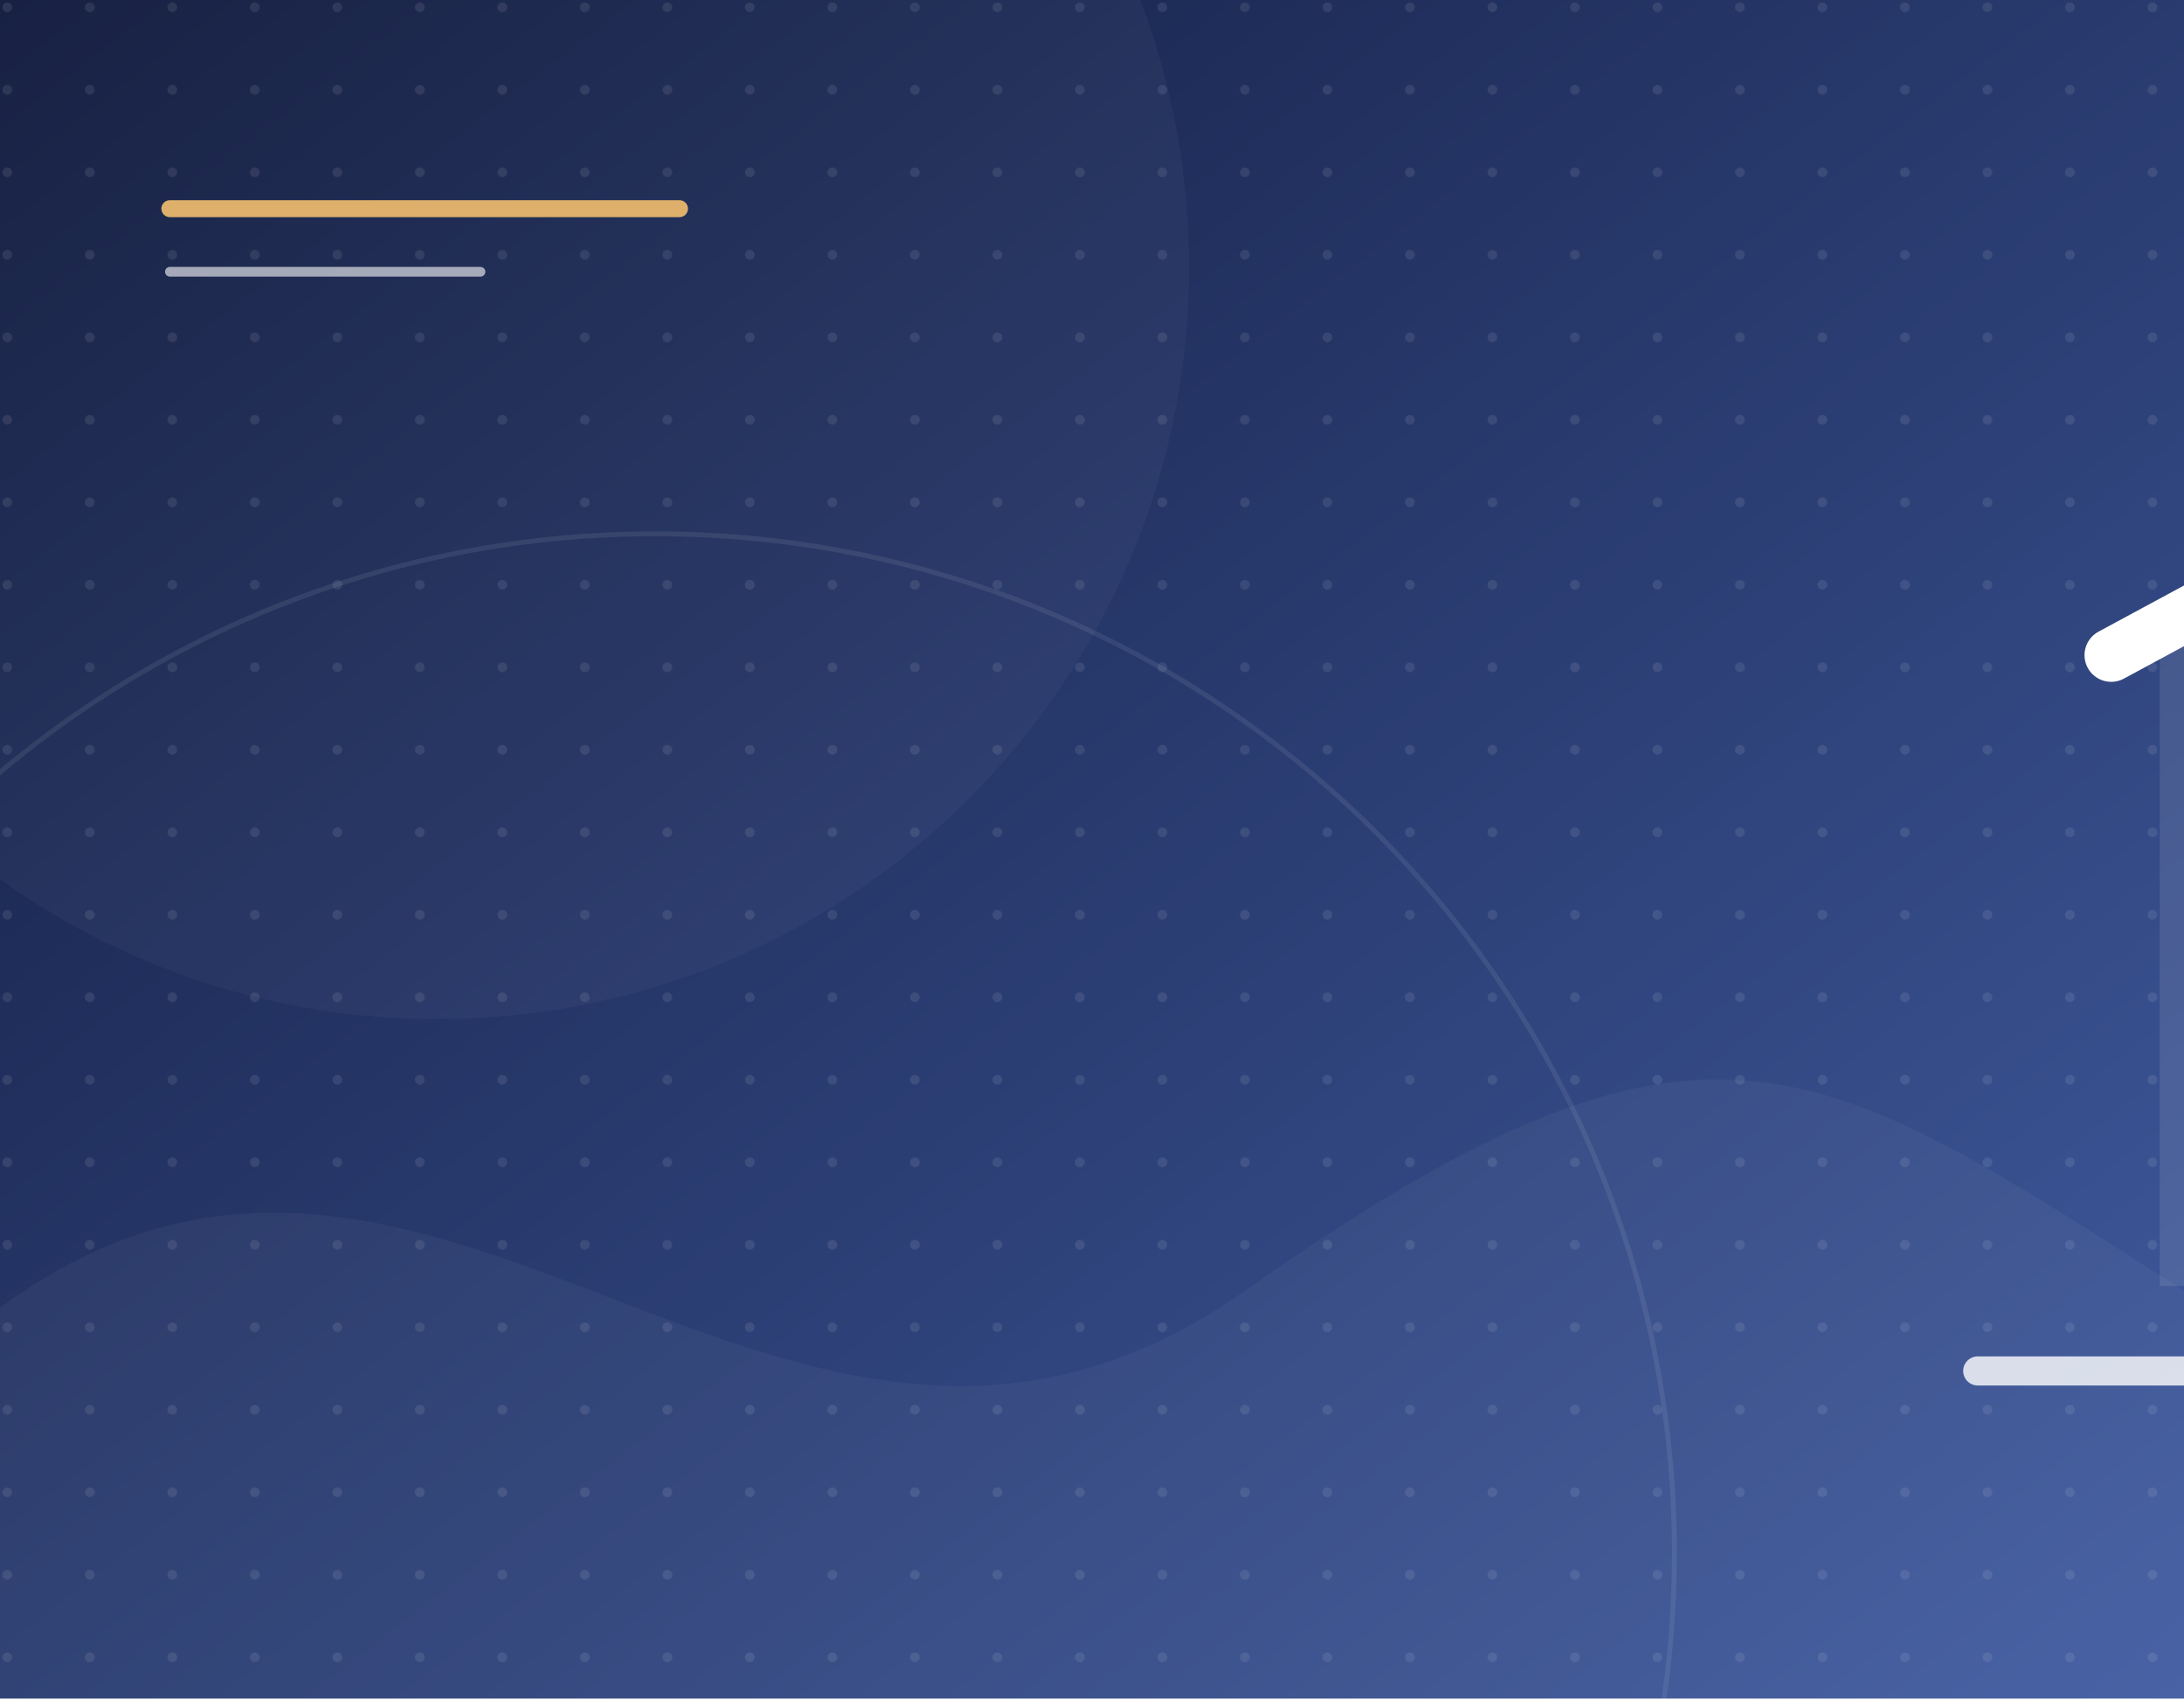
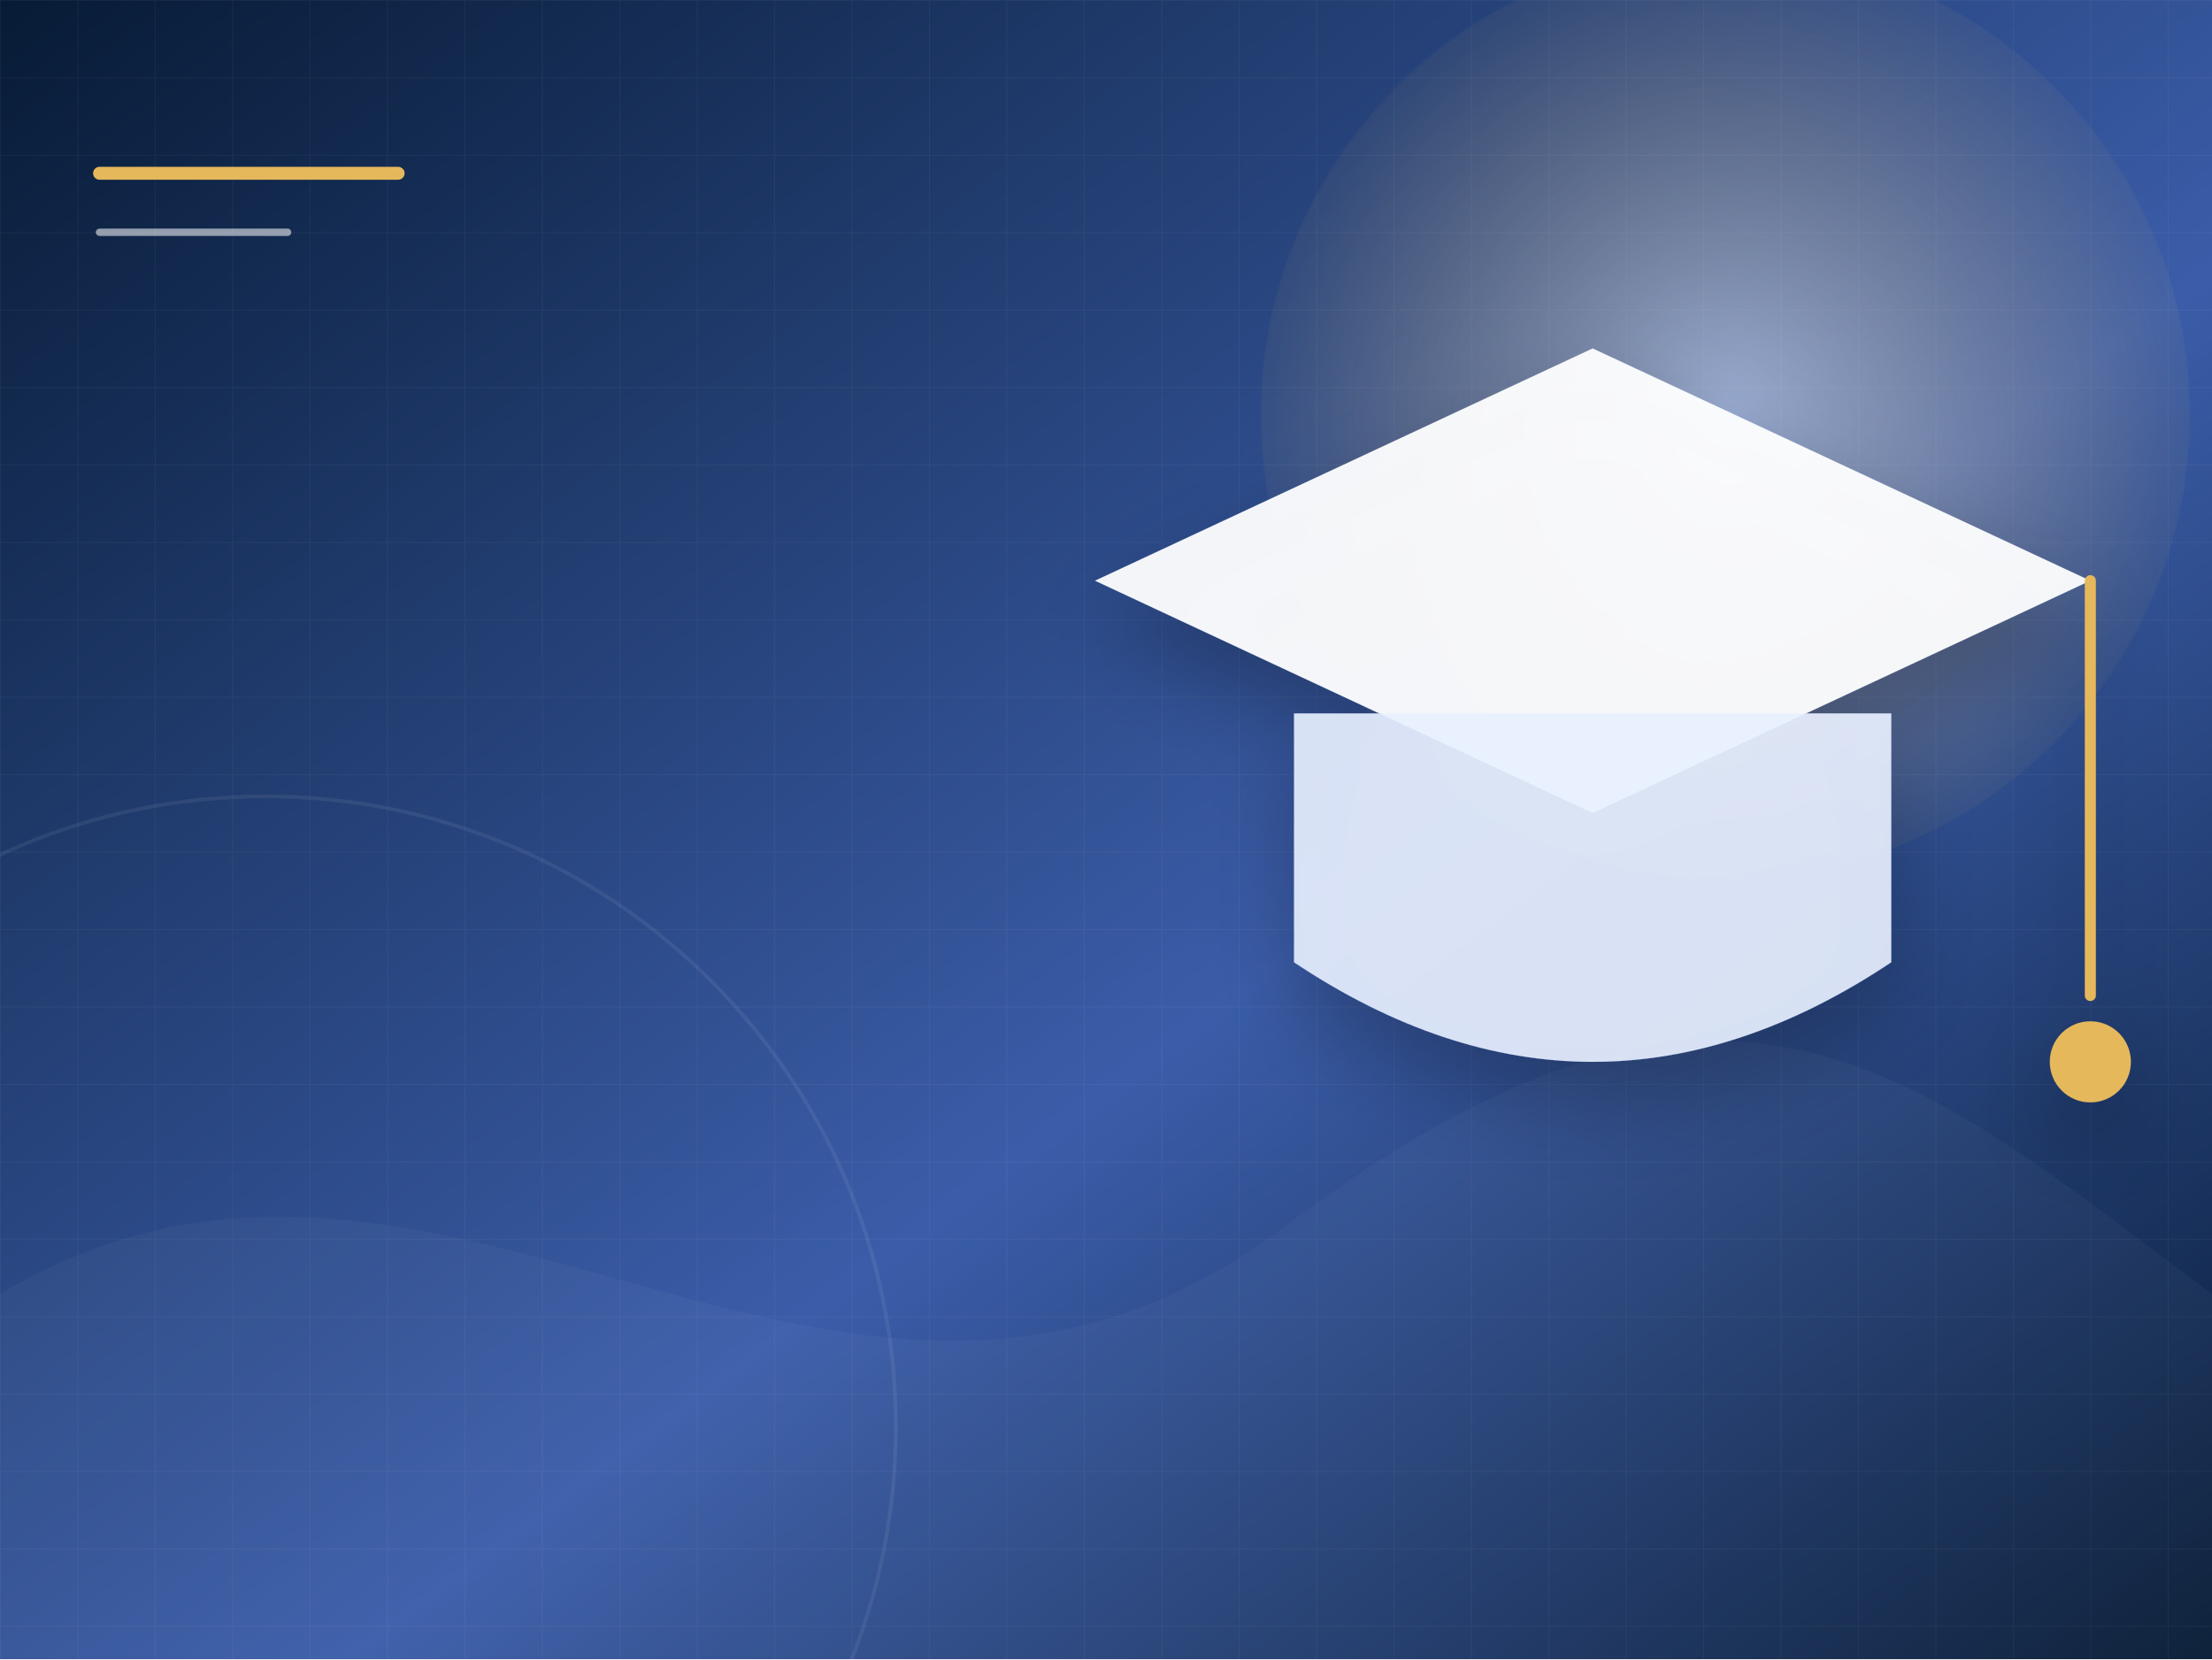
- <svg xmlns="http://www.w3.org/2000/svg" width="900" height="700" viewBox="0 0 900 700" role="img">
+ <svg xmlns="http://www.w3.org/2000/svg" width="1200" height="900" viewBox="0 0 1200 900" role="img" aria-labelledby="title-628721ff">
  <defs>
    <linearGradient id="bg628721ff" x1="0" y1="0" x2="1" y2="1">
-       <stop stop-color="#111a3d" />
-       <stop offset="1" stop-color="#415ca1" />
+       <stop stop-color="#071b35" />
+       <stop offset=".58" stop-color="#3b5da9" />
+       <stop offset="1" stop-color="#071b35" />
    </linearGradient>
-     <linearGradient id="accent" x1="0" y1="0" x2="1" y2="1">
-       <stop stop-color="#dfb06b" />
-       <stop offset="1" stop-color="#fff" />
+     <radialGradient id="glow628721ff" cx="50%" cy="50%" r="50%">
+       <stop stop-color="#e8f1ff" stop-opacity=".92" />
+       <stop offset="1" stop-color="#e5b85c" stop-opacity=".08" />
+     </radialGradient>
+     <linearGradient id="glass628721ff" x1="0" y1="0" x2="1" y2="1">
+       <stop stop-color="#fff" stop-opacity=".36" />
+       <stop offset="1" stop-color="#fff" stop-opacity=".08" />
    </linearGradient>
-     <radialGradient id="warm">
-       <stop stop-color="#ffe9d0" />
-       <stop offset="1" stop-color="#f4a95d" />
-     </radialGradient>
-     <pattern id="dots628721ff" width="34" height="34" patternUnits="userSpaceOnUse">
-       <circle cx="3" cy="3" r="2" fill="#fff" opacity=".09" />
+     <pattern id="grid628721ff" width="42" height="42" patternUnits="userSpaceOnUse">
+       <path d="M42 0H0V42" fill="none" stroke="#fff" stroke-opacity=".045" />
    </pattern>
+     <filter id="shadow628721ff" x="-30%" y="-30%" width="160%" height="160%">
+       <feDropShadow dx="0" dy="22" stdDeviation="24" flood-color="#000" flood-opacity=".28" />
+     </filter>
  </defs>
-   <rect width="900" height="700" fill="url(#bg628721ff)" />
-   <rect width="900" height="700" fill="url(#dots628721ff)" />
-   <circle cx="180" cy="110" r="310" fill="#fff" opacity=".035" />
-   <circle cx="270" cy="640" r="420" fill="none" stroke="#fff" stroke-width="2" opacity=".08" />
-   <path d="M0 539.0C180.0 406.0 324.0 665.0 513.0 532.0S747.0 434.0 900 532.0V700H0Z" fill="#fff" opacity=".04" />
-   <path d="M890 530V265l230-115 230 115v265" fill="#fff" opacity=".1" />
-   <path d="M930 500V290h380v210" fill="#fff" opacity=".9" />
-   <path d="M1060 500V350h120v150" fill="url(#accent)" />
-   <path d="M870 270l250-135 250 135" fill="none" stroke="#fff" stroke-width="22" stroke-linecap="round" />
-   <circle cx="1120" cy="240" r="28" fill="url(#accent)" />
-   <path d="M815 565h610" stroke="#fff" stroke-width="12" stroke-linecap="round" opacity=".8" />
-   <path d="M70 86h210" stroke="#dfb06b" stroke-width="7" stroke-linecap="round" />
-   <path d="M70 112h128" stroke="#fff" stroke-width="4" stroke-linecap="round" opacity=".6" />
+   <rect width="1200" height="900" fill="url(#bg628721ff)" />
+   <rect width="1200" height="900" fill="url(#grid628721ff)" />
+   <circle cx="936" cy="225" r="252" fill="url(#glow628721ff)" opacity=".62" />
+   <circle cx="144" cy="774" r="342" fill="none" stroke="#fff" stroke-opacity=".07" stroke-width="2" />
+   <path d="M0 702 C 240 558, 456 846, 696 666 S 1032 576, 1200 702 V 900 H0Z" fill="#fff" opacity=".035" />
+   <path d="M54 94H216" stroke="#e5b85c" stroke-width="7" stroke-linecap="round" />
+   <path d="M54 126H156" stroke="#fff" stroke-opacity=".55" stroke-width="4" stroke-linecap="round" />
+   <g filter="url(#shadow628721ff)">
+     <path d="M594 315L864 189L1134 315L864 441Z" fill="#fff" opacity=".94" />
+     <path d="M702 387V522Q864 630 1026 522V387" fill="#e8f1ff" opacity=".9" />
+     <path d="M1134 315V540" stroke="#e5b85c" stroke-width="6" stroke-linecap="round" />
+     <circle cx="1134" cy="576" r="22" fill="#e5b85c" />
+   </g>
</svg>
